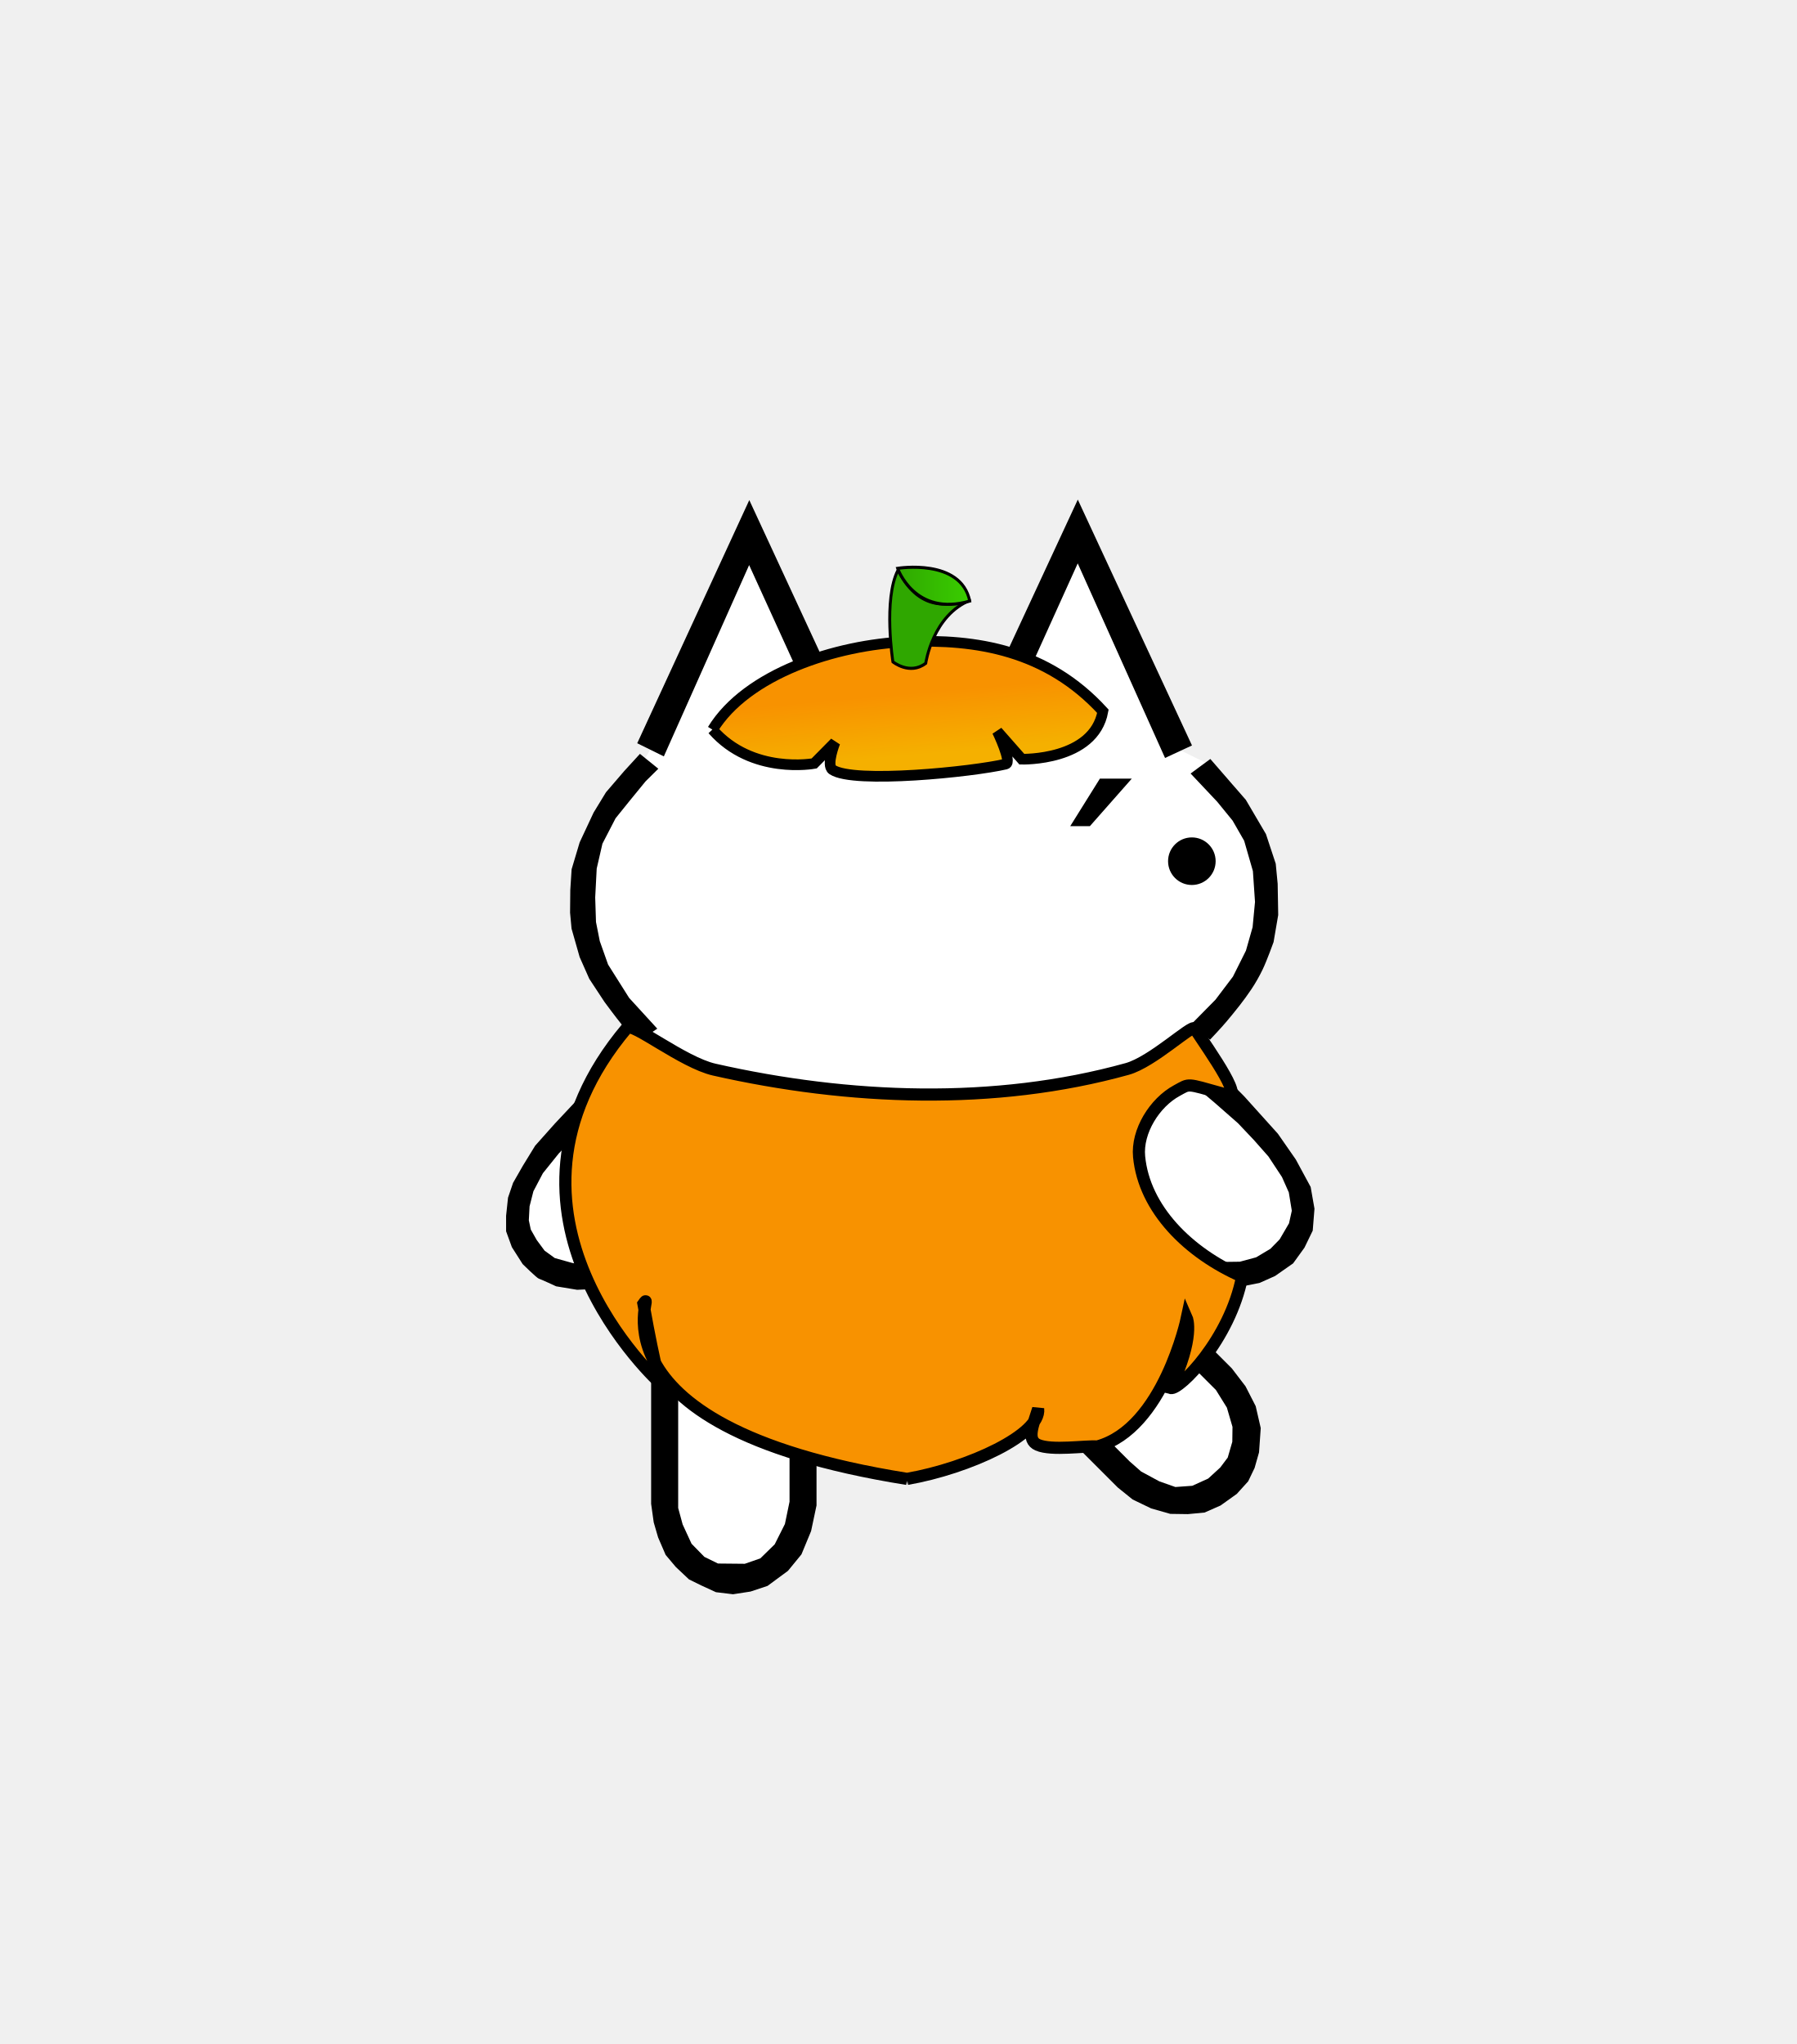
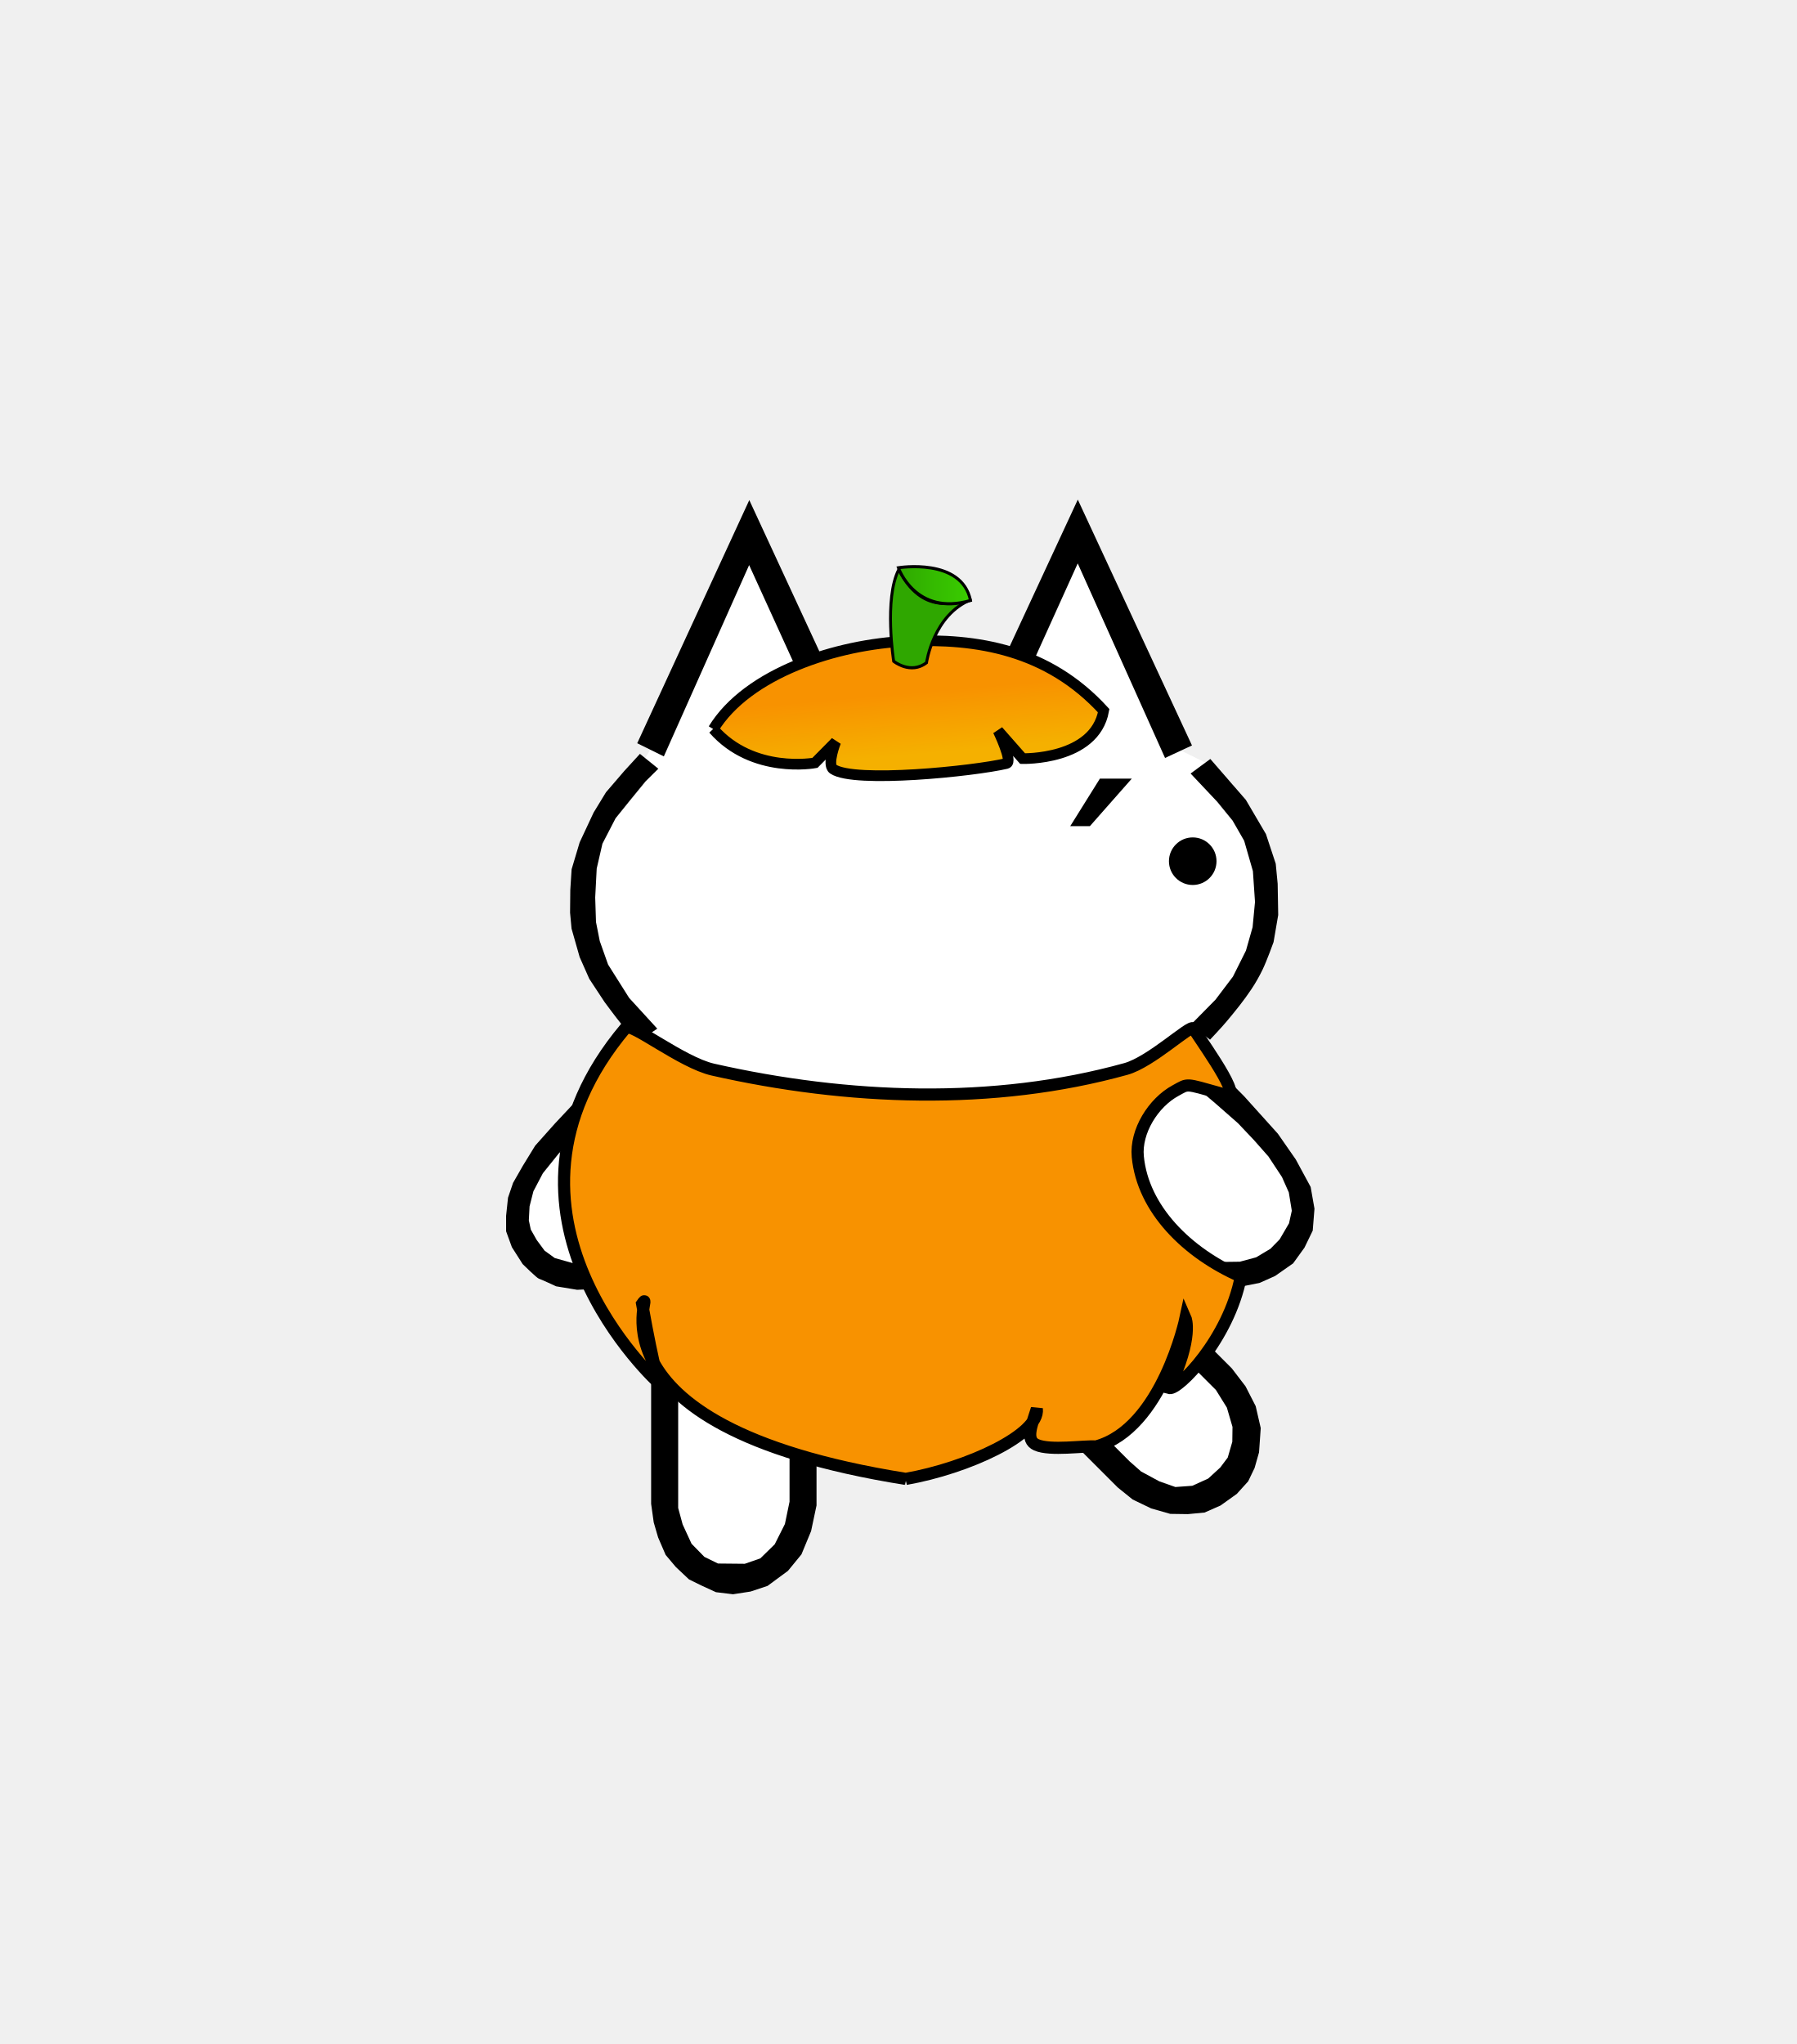
<svg xmlns="http://www.w3.org/2000/svg" xmlns:xlink="http://www.w3.org/1999/xlink" height="182" width="160" version="1.1" id="svg2" xml:space="preserve">
  <defs id="defs2">
    <radialGradient xlink:href="#linearGradient15" id="radialGradient16" cx="96.805" cy="103.955" fx="96.805" fy="103.955" r="7.026" gradientTransform="matrix(1,0,0,0.7945679,0,21.35563)" gradientUnits="userSpaceOnUse" />
    <linearGradient id="linearGradient15">
      <stop style="stop-color:#ffed51;stop-opacity:0.915;" offset="0.342" id="stop15" />
      <stop style="stop-color:#f0ad00;stop-opacity:1;" offset="1" id="stop16" />
    </linearGradient>
    <radialGradient xlink:href="#linearGradient16" id="radialGradient23" cx="72.878" cy="104.605" fx="72.878" fy="104.605" r="7.641" gradientTransform="matrix(1,0,0,0.7846221,0,22.52967)" gradientUnits="userSpaceOnUse" />
    <linearGradient id="linearGradient16">
      <stop style="stop-color:#ffed51;stop-opacity:0.914;" offset="0.49" id="stop17" />
      <stop style="stop-color:#f0ad00;stop-opacity:1;" offset="1" id="stop18" />
    </linearGradient>
    <radialGradient xlink:href="#linearGradient19" id="radialGradient22" cx="85.016" cy="107.154" fx="85.016" fy="107.154" r="6.762" gradientTransform="matrix(1,0,0,1.079246,0,-8.491501)" gradientUnits="userSpaceOnUse" />
    <linearGradient id="linearGradient19">
      <stop style="stop-color:#ffed51;stop-opacity:0.914;" offset="0.36" id="stop19" />
      <stop style="stop-color:#f0ad00;stop-opacity:1;" offset="1" id="stop20" />
    </linearGradient>
    <radialGradient xlink:href="#linearGradient21" id="radialGradient24" cx="83.274" cy="118.876" fx="83.274" fy="118.876" r="19.975" gradientTransform="matrix(1,0,0,0.3260417,0,80.11723)" gradientUnits="userSpaceOnUse" />
    <linearGradient id="linearGradient21">
      <stop style="stop-color:#ffed51;stop-opacity:0.914;" offset="0.327" id="stop21" />
      <stop style="stop-color:#f0ad00;stop-opacity:1;" offset="1" id="stop22" />
    </linearGradient>
    <linearGradient xlink:href="#linearGradient30" id="linearGradient31" x1="83.773" y1="47.414" x2="80.648" y2="83.132" gradientUnits="userSpaceOnUse" />
    <linearGradient id="linearGradient30">
      <stop style="stop-color:#f89200;stop-opacity:1;" offset="0" id="stop30" />
      <stop style="stop-color:#f89200;stop-opacity:1;" offset="0.461" id="stop32" />
      <stop style="stop-color:#f5b000;stop-opacity:1;" offset="0.615" id="stop31" />
    </linearGradient>
    <linearGradient xlink:href="#linearGradient32" id="linearGradient34" x1="104.258" y1="46.429" x2="78.232" y2="46.429" gradientUnits="userSpaceOnUse" />
    <linearGradient id="linearGradient32">
      <stop style="stop-color:#3ace00;stop-opacity:1;" offset="0" id="stop33" />
      <stop style="stop-color:#2fa700;stop-opacity:1;" offset="1" id="stop34" />
    </linearGradient>
+     <filter id="a" x="0" width="1" y="0" height="1" color-interpolation-filters="sRGB">
+       <feGaussianBlur id="feGaussianBlur1" />
+     </filter>
+     <radialGradient xlink:href="#linearGradient15" id="radialGradient16-3" cx="96.805" cy="103.955" fx="96.805" fy="103.955" r="7.026" gradientTransform="matrix(1,0,0,0.7945679,0,21.35563)" gradientUnits="userSpaceOnUse" />
+     <radialGradient xlink:href="#linearGradient16" id="radialGradient23-1" cx="72.878" cy="104.605" fx="72.878" fy="104.605" r="7.641" gradientTransform="matrix(1,0,0,0.7846221,0,22.52967)" gradientUnits="userSpaceOnUse" />
+     <radialGradient xlink:href="#linearGradient19" id="radialGradient22-5" cx="85.016" cy="107.154" fx="85.016" fy="107.154" r="6.762" gradientTransform="matrix(1,0,0,1.079246,0,-8.491501)" gradientUnits="userSpaceOnUse" />
+     <radialGradient xlink:href="#linearGradient21" id="radialGradient24-1" cx="83.274" cy="118.876" fx="83.274" fy="118.876" r="19.975" gradientTransform="matrix(1,0,0,0.3260417,0,80.11723)" gradientUnits="userSpaceOnUse" />
  </defs>
  <path d="m 58.358,66.022 -1.446,2.354 -4.134,5.647 -1.373,6.522 1.437,4.56 3.337,6.155 0.156,0.694 -0.545,1.5 -0.894,2.974 -4.246,4.09 -3.906,5.123 -0.5,3.497 1.623,3.06 3.37,1.125 4.06,-10e-4 3.199,-1.351 -0.068,2.417 0.33,4.6 0.541,1.611 0.629,1.467 0.46,0.816 -0.941,1.961 0.11,10.928 2.074,3.443 4.053,1.501 3.266,-1.269 1.894,-3.04 0.84,-12.855 -1.38,-0.62 6.11,-1.423 11.663,-0.023 5.318,1.415 0.126,2.003 5.294,5.763 2.362,1.747 2.652,1.17 3.257,-0.05 1.821,-0.879 1.996,-2.827 -0.372,-4.017 -2.743,-4.132 -3.759,-3.731 0.829,-5.876 3.465,1.396 4.837,-0.663 2.05,-2.8 0.483,-3.778 -1.723,-4.305 -2.448,-2.492 -5.326,-5.745 -0.166,-2.436 2.835,-0.965 3.977,-6.408 0.133,-6.317 -0.969,-3.683 -2.254,-4.107 -1.983,-1.65 -2.82,-1.392 -8.526,-18.03 -1.081,1.018 -8.066,16.617 -11.82,0.173 -8.575,-17.368 -1.195,1.258 z" fill="#ffffff" id="path1" />
-   <circle cx="106.129" cy="76.682" r="2.118" id="circle1" />
  <path d="M 97.05,73.561 H 95.3 l 2.64,-4.23 h 2.84 z m 6.692,-6.071 2.398,-1.114 -10.167,-21.89 -9.744,20.991 -9.803,0.005 -9.705,-20.953 -9.979,21.65 2.37,1.171 7.595,-17.034 7.868,17.26 13.611,-0.212 7.78,-17.199 z m 4.032,0.09 3.162,3.64 1.79,3.046 0.872,2.638 0.172,1.791 0.048,2.78 -0.413,2.408 c 0,0 -0.591,1.647 -0.97,2.434 -0.292,0.609 -0.628,1.2 -1.002,1.762 -0.676,1.017 -1.45,1.967 -2.234,2.902 -0.461,0.55 -1.452,1.593 -1.452,1.593 l -1.717,-1.326 2.199,-2.23 1.56,-2.061 1.156,-2.311 0.593,-2.09 0.214,-2.247 -0.187,-2.747 -0.778,-2.7 -1.03,-1.794 -1.371,-1.681 -2.368,-2.512 z m -51.038,25.207 1.792,-1.192 -2.506,-2.74 -1.875,-2.97 -0.74,-2.088 L 53.07,82.096 53,79.91 l 0.134,-2.571 0.509,-2.214 1.17,-2.263 1.29,-1.6 1.38,-1.688 1.137,-1.125 -1.636,-1.324 -1.402,1.532 -1.622,1.888 -1.104,1.81 -1.24,2.65 -0.716,2.395 -0.118,1.844 -0.02,2.02 0.132,1.424 0.72,2.529 0.86,1.942 1.358,2.062 c 0,0 1.015,1.38 1.558,2.04 0.43,0.524 1.345,1.525 1.345,1.525 z m -0.946,0.667 1.672,1.96 -3.569,3.168 -2.525,2.462 -1.609,1.659 -1.42,1.766 -0.842,1.603 -0.342,1.341 -0.065,1.246 0.173,0.82 0.527,0.93 0.703,0.951 0.907,0.658 1.557,0.436 c 0,0 1.143,0.23 1.327,0.23 0.184,0 1.51,-0.265 1.51,-0.265 l 1.405,-0.515 1.449,-0.861 1.807,-2.051 -0.096,3.272 -1.783,1.456 -1.715,0.765 -1.321,0.265 -2.153,0.094 -1.868,-0.31 c 0,0 -1.372,-0.637 -1.542,-0.683 -0.17,-0.046 -1.435,-1.294 -1.435,-1.294 l -0.961,-1.506 -0.515,-1.416 -0.001,-1.373 0.172,-1.62 0.45,-1.321 0.874,-1.526 1.092,-1.78 1.746,-1.96 2.088,-2.225 1.909,-1.944 z m 48.691,1.556 1.67,-2.076 4.64,4.685 2.998,3.329 1.594,2.292 1.325,2.449 0.34,1.934 -0.156,1.953 -0.733,1.513 -1.013,1.403 -1.608,1.124 -1.358,0.608 -2.137,0.433 -1.635,-0.058 -1.89,-0.622 -1.81,-1.202 -2.289,-1.898 -1.475,-1.557 1.768,-1.791 1.546,2.11 1.483,1.402 1.749,0.966 1.37,0.357 1.544,-0.02 1.448,-0.39 1.274,-0.76 0.822,-0.842 0.833,-1.427 0.248,-1.12 -0.266,-1.631 -0.611,-1.372 -1.204,-1.827 -1.279,-1.45 -1.43,-1.51 -2.045,-1.796 -2.34,-1.979 z m -0.67,24.294 4.46,4.46 0.977,1.573 0.5,1.714 -0.017,1.327 -0.407,1.405 -0.666,0.886 -1.072,0.982 -1.419,0.645 -1.505,0.109 -1.427,-0.503 -1.622,-0.876 -1.027,-0.904 -7.227,-7.227 -1.69,1.69 7.865,7.865 1.32,1.065 1.651,0.796 1.7,0.486 1.568,0.022 1.49,-0.141 1.424,-0.628 1.444,-1.032 1.013,-1.119 0.572,-1.19 0.395,-1.39 0.152,-2.16 -0.45,-1.955 -0.904,-1.764 -1.223,-1.6 -5.457,-5.456 z m -33.506,3.628 v 10.78 l -0.412,1.986 -0.91,1.811 -1.278,1.25 -1.385,0.482 -2.385,-0.023 -1.211,-0.591 -1.144,-1.169 -0.793,-1.72 -0.398,-1.466 v -11.39 H 57.98 v 11.02 l 0.231,1.654 0.39,1.337 0.671,1.557 0.906,1.076 1.173,1.105 1.076,0.53 1.325,0.609 1.521,0.184 1.556,-0.24 1.514,-0.502 1.822,-1.342 1.201,-1.467 0.858,-2.074 0.484,-2.285 V 122.91 Z" id="path2" />
-   <g id="layer9">
+   <g id="layer9" transform="translate(-0.116535)">
    <g id="g1" style="display:inline" transform="matrix(-1,0,0,1,163.4845,0.01923723)">
      <path style="fill:#f89200;fill-opacity:1;stroke:#000000;stroke-width:1.081;stroke-opacity:1" d="m 82.714,131.664 c -5.545,-0.973 -11.929,-3.968 -11.672,-6.237 0.467,1.469 1.04,2.762 0.031,3.206 -1.235,0.544 -4.242,0.065 -5.293,0.146 -5.895,-1.584 -7.977,-11.428 -7.977,-11.428 0,0 -0.725,1.649 1.434,6.223 -0.748,0.196 -5.279,-4.32 -6.359,-9.93 4.786,-2.091 8.729,-6.005 9.175,-10.675 0.215,-2.249 -1.378,-4.809 -3.366,-5.883 -1.169,-0.631 -0.785,-0.649 -3.978,0.241 -2.611,1.355 1.127,-3.823 2.395,-5.772 0.242,-0.373 3.756,2.981 6.005,3.606 11.811,3.284 24.821,2.768 36.777,0.059 2.799,-0.634 7.311,-4.262 7.764,-3.724 13.923,16.514 -3.01,31.697 -3.01,31.697 0,0 0.435,-0.873 1.551,-7.116 -1.484,-2.117 6.628,10.786 -23.478,15.587 z" id="path4" />
      <path style="display:none;fill:url(#radialGradient16);stroke:#000000;stroke-width:1.081;stroke-opacity:1" d="m 98.936,99.293 c -9.826,-2.297 -8.558,6.58 -8.558,6.58 l 4.691,0.931 c 1.775,-5.587 2.916,1.117 2.916,1.117 0,0 -0.063,0.062 4.691,0.993 0,0 2.853,-8.753 -3.74,-9.622 z" id="path5" />
      <path style="display:none;fill:url(#radialGradient23);stroke:#000000;stroke-width:1.081;stroke-opacity:1" d="m 79.474,107.425 c -4.311,0.559 -4.247,0.559 -4.247,0.559 0,0 -2.409,-7.511 -4.121,0.869 -4.501,1.117 -4.501,1.117 -4.501,1.117 0,0 -3.994,-8.256 5.579,-10.801 0,0 10.143,-0.745 7.29,8.256 z" id="path6" />
      <path style="display:none;fill:url(#radialGradient22);stroke:#000000;stroke-width:1.081;stroke-opacity:1" d="m 85.242,101.093 5.706,11.546 -11.791,1.179 z" id="path7" />
      <path style="display:none;fill:url(#radialGradient24);stroke:#000000;stroke-width:1.081;stroke-opacity:1" d="m 102.676,114.315 -6.847,0.497 -0.063,2.545 -3.613,0.559 -0.063,-2.297 -15.088,0.683 0.127,2.359 -4.501,-0.062 0.19,-2.856 -8.812,-2.607 c 0,0 1.902,9.498 5.452,9.746 0,0 8.685,3.042 11.284,1.552 l 0.317,-2.856 5.325,0.248 0.19,1.986 c 0,0 16.99,0.683 16.102,-9.498 z" id="path8" />
    </g>
  </g>
-   <g id="layer10">
+   <g id="layer10" transform="translate(0.06831567,-0.05156928)">
    <g id="g2" transform="matrix(-1,0,0,1,162.9999,-2.110308)">
      <path style="fill:url(#linearGradient31);fill-opacity:1;stroke:#000000;stroke-width:0.95;stroke-opacity:1" d="m 99.551,67.081 c -3.528,4.043 -9.049,3.008 -9.049,3.008 l -1.852,-1.874 c 0,0 0.809,2.036 0.22,2.433 -1.879,1.266 -12.499,0.187 -15.426,-0.504 -0.595,-0.14 0.748,-2.914 0.748,-2.914 l -2.182,2.479 c 0,0 -6.412,0.174 -7.218,-4.267 4.985,-5.446 11.294,-6.454 17.465,-6.193 6.322,0.267 14.252,2.853 17.293,7.833 z" id="path30" />
      <path style="display:none;fill:#f86400;fill-opacity:1;stroke:#000000;stroke-width:1.002;stroke-opacity:1" d="m 57.18,74.381 c 3.092,-2.199 6.043,-9.646 6.043,-9.646 0,0 3.022,11.331 6.625,11.273 20.783,-0.331 35.905,4.014 49.161,-7.206 4.609,-3.901 -12.137,-15.792 -16.968,-12.668 -4.757,3.076 -7.671,2.823 -11.854,1.162 -6.016,-2.388 -12.439,-4.642 -18.13,-1.162 -2.83,1.73 -5.123,3.892 -9.646,-0.349 -2.419,-2.268 -13.775,9.607 -17.378,14.207 -3.603,4.6 1.234,5.388 3.435,6.387 2.713,1.231 6.284,-0.272 8.712,-1.999 z" id="path19" />
      <g id="g15" style="display:inline;fill:#3ace00;fill-opacity:1;stroke:#000000;stroke-opacity:1" transform="matrix(-0.2593225,0,0,0.2755077,103.5327,41.47776)">
        <path style="fill:#2fa700;fill-opacity:1;stroke:#000000;stroke-width:1.002;stroke-opacity:1" d="m 104.017,51.02 c -5.831,0.939 -16.846,5.223 -24.987,-9.646 -5.12,9.421 -1.743,29.636 -1.743,29.636 0,0 5.811,4.416 11.273,0.465 0,0 2.345,-15.583 15.457,-20.455 z" id="path14" />
        <path style="fill:url(#linearGradient34);fill-opacity:1;stroke:#000000;stroke-width:1.002;stroke-opacity:1" d="m 103.668,51.369 c -18.944,5.23 -24.755,-10.576 -24.755,-10.576 0,0 21.733,-3.37 24.755,10.576 z" id="path15" />
      </g>
    </g>
  </g>
+   <circle cx="106.207" cy="76.682" r="2.118" opacity="0.99" filter="url(#a)" id="gikopoipoi_eyes_open" style="display:inline;opacity:1" />
+   <path d="m 103.61,77.366 c 2.012,0.598 4.169,0.324 5.246,-0.469" stroke-width="3" id="gikopoipoi_eyes_closed" style="display:none;stroke-width:2.146;stroke-dasharray:none" fill="none" stroke="#000000" stroke-linecap="round" stroke-linejoin="round" />
</svg>
